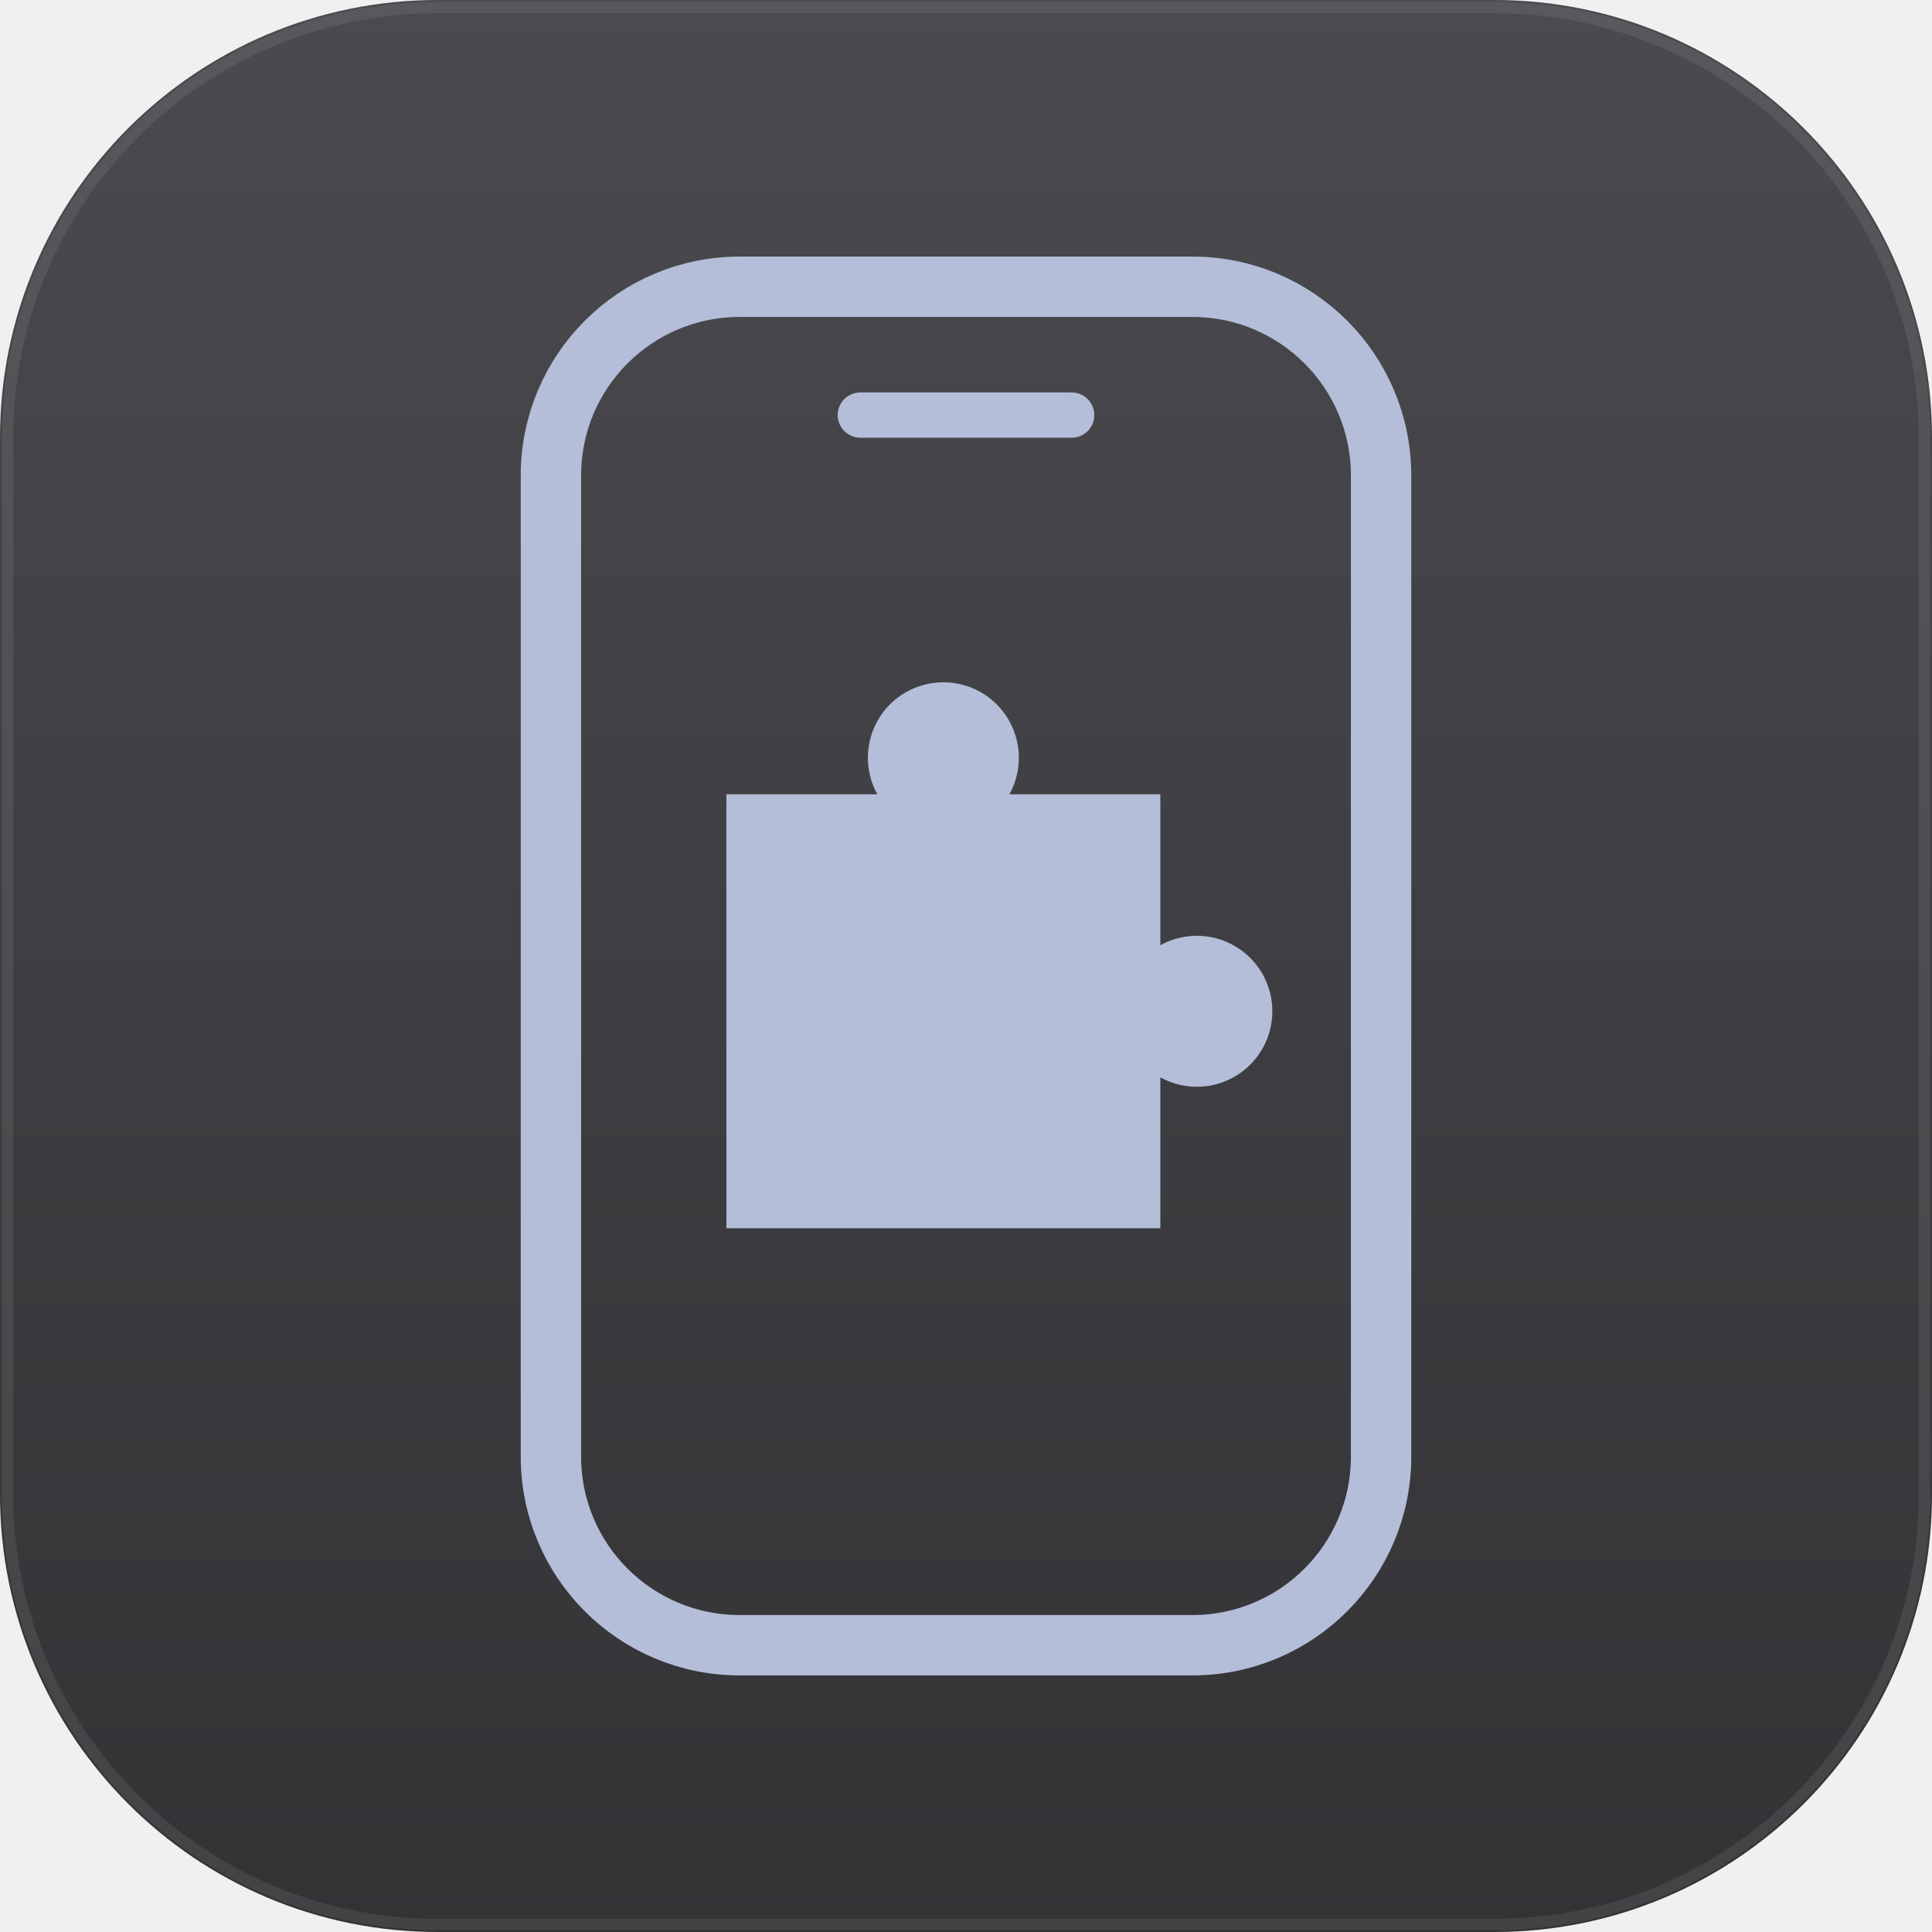
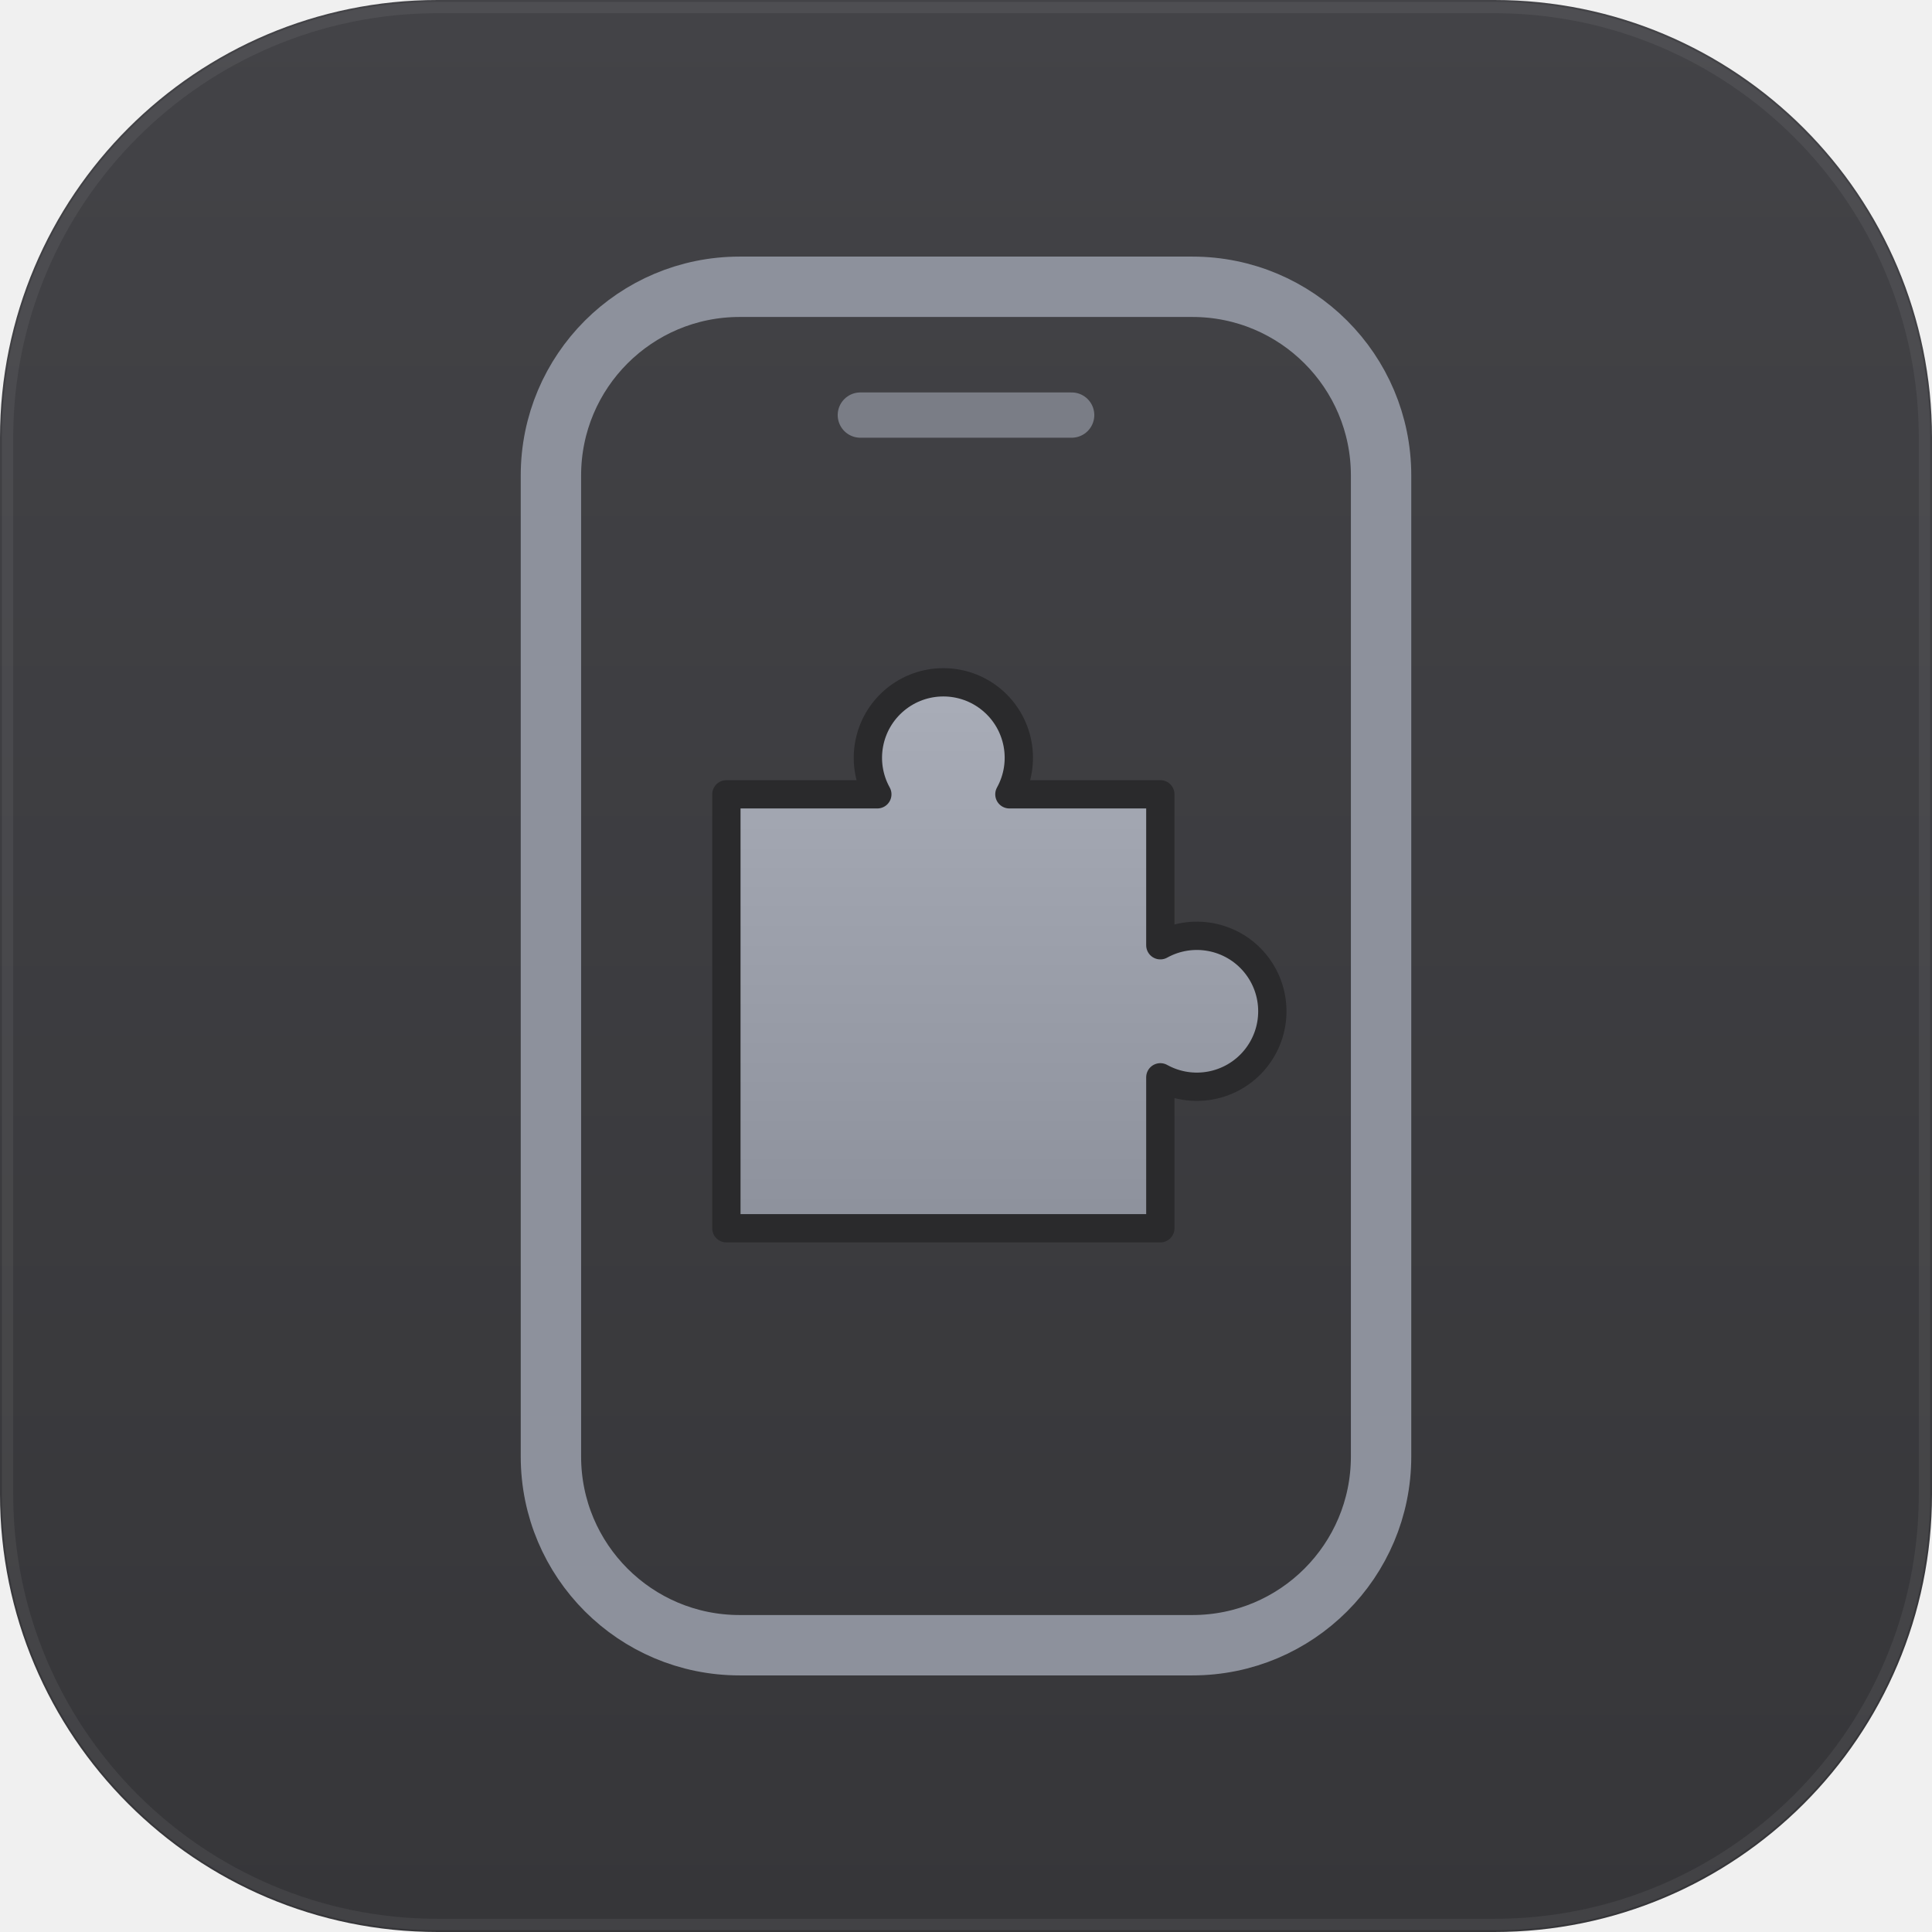
<svg xmlns="http://www.w3.org/2000/svg" viewBox="0 0 512 512">
  <defs>
    <linearGradient id="b" x1="0" y1="0" x2="0" y2="1">
-       <stop offset="0" stop-color="#4a4a4f" />
-       <stop offset="1" stop-color="#333336" />
+       <stop offset="0" stop-color="#434347" />
+       <stop offset="1" stop-color="#363639" />
+     </linearGradient>
+     <linearGradient id="p" x1="0" y1="0" x2="0" y2="1">
+       <stop offset="0" stop-color="#a9adb8" />
+       <stop offset="1" stop-color="#8d919c" />
    </linearGradient>
  </defs>
  <rect width="512" height="512" rx="116" fill="url(#b)" />
-   <rect x="146" y="76" width="220" height="360" rx="50" fill="none" stroke="#b4bed8" stroke-width="16" />
-   <line x1="228" y1="110" x2="284" y2="110" stroke="#b4bed8" stroke-width="12" stroke-linecap="round" />
-   <path transform="translate(250 268) scale(1.25)" d="M-46 -46 H-14 A16 16 0 1 1 14 -46 H46 V-14 A16 16 0 1 1 46 14 V46 H-46 Z" fill="#b4bed8" />
-   <rect x="2" y="2" width="508" height="508" rx="114" fill="none" stroke="#fff" stroke-opacity=".08" stroke-width="3" />
+   <rect x="146" y="76" width="220" height="360" rx="50" fill="none" stroke="#8d919c" stroke-width="16" />
+   <line x1="228" y1="110" x2="284" y2="110" stroke="#7a7d86" stroke-width="12" stroke-linecap="round" />
+   <path transform="translate(250 268) scale(1.25)" d="M-46 -46 H-14 A16 16 0 1 1 14 -46 H46 V-14 A16 16 0 1 1 46 14 V46 H-46 Z" fill="url(#p)" stroke="#2a2a2c" stroke-width="6" stroke-linejoin="round" />
+   <rect x="2" y="2" width="508" height="508" rx="114" fill="none" stroke="#fff" stroke-opacity=".06" stroke-width="3" />
</svg>
